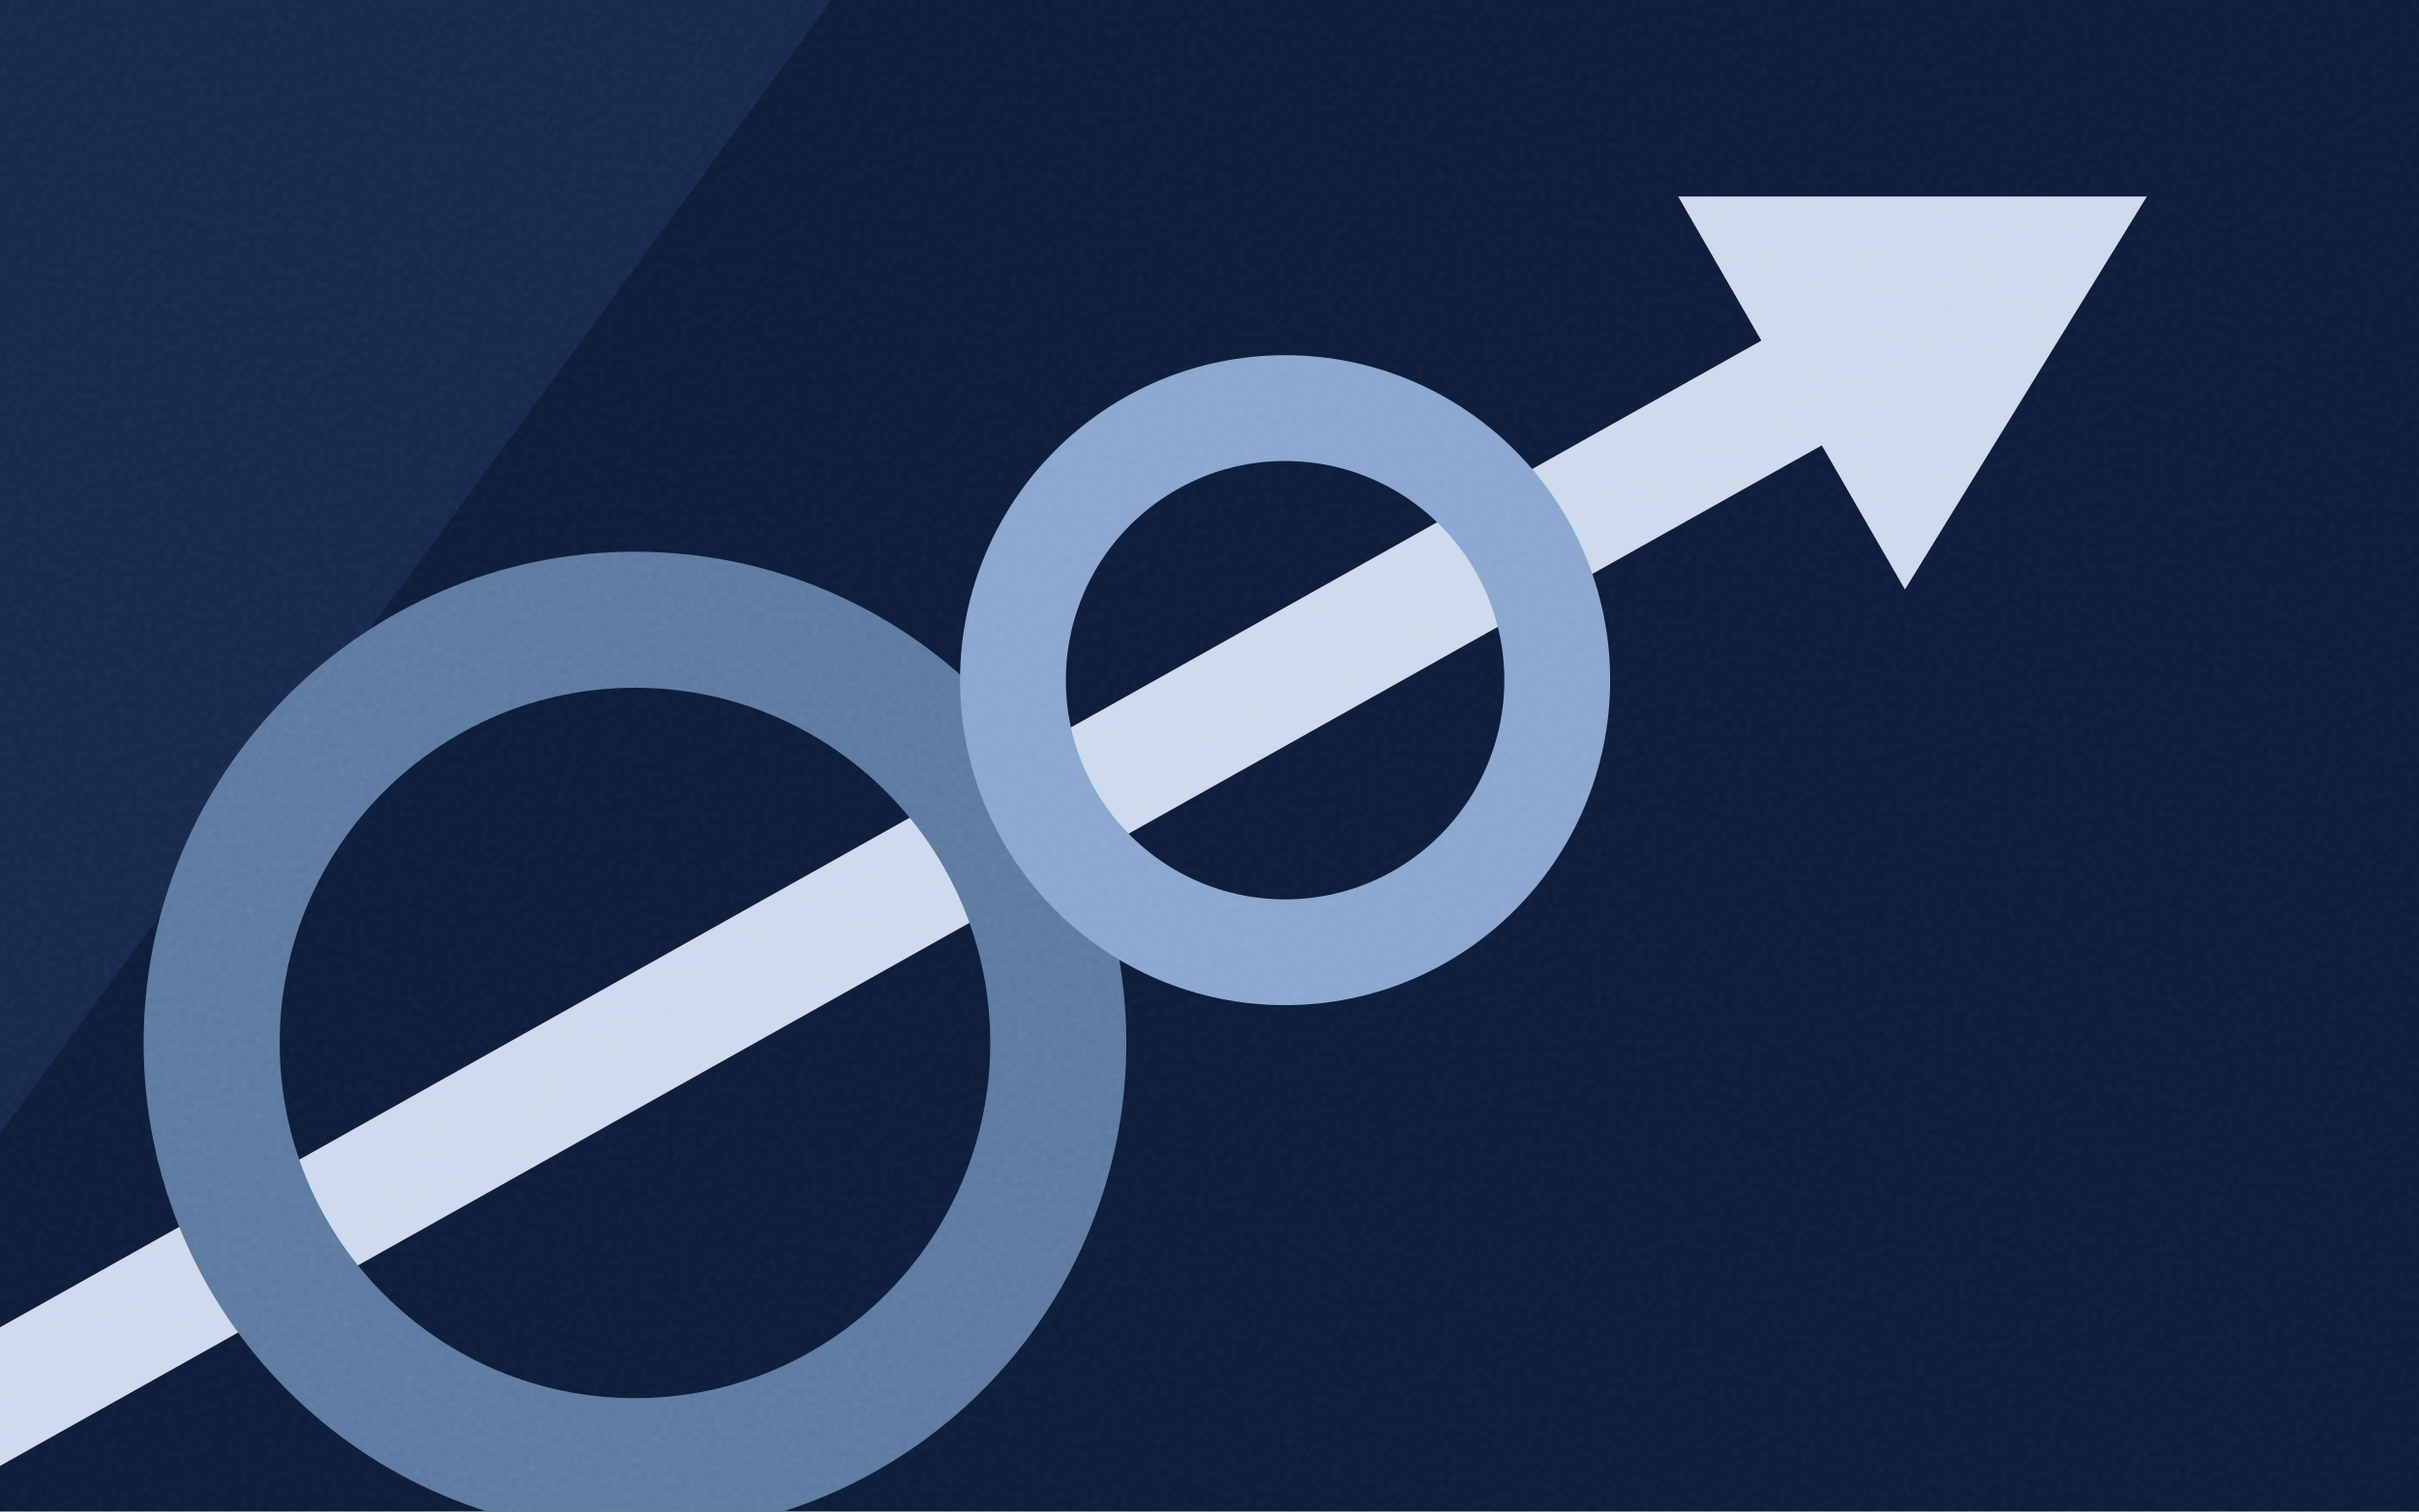
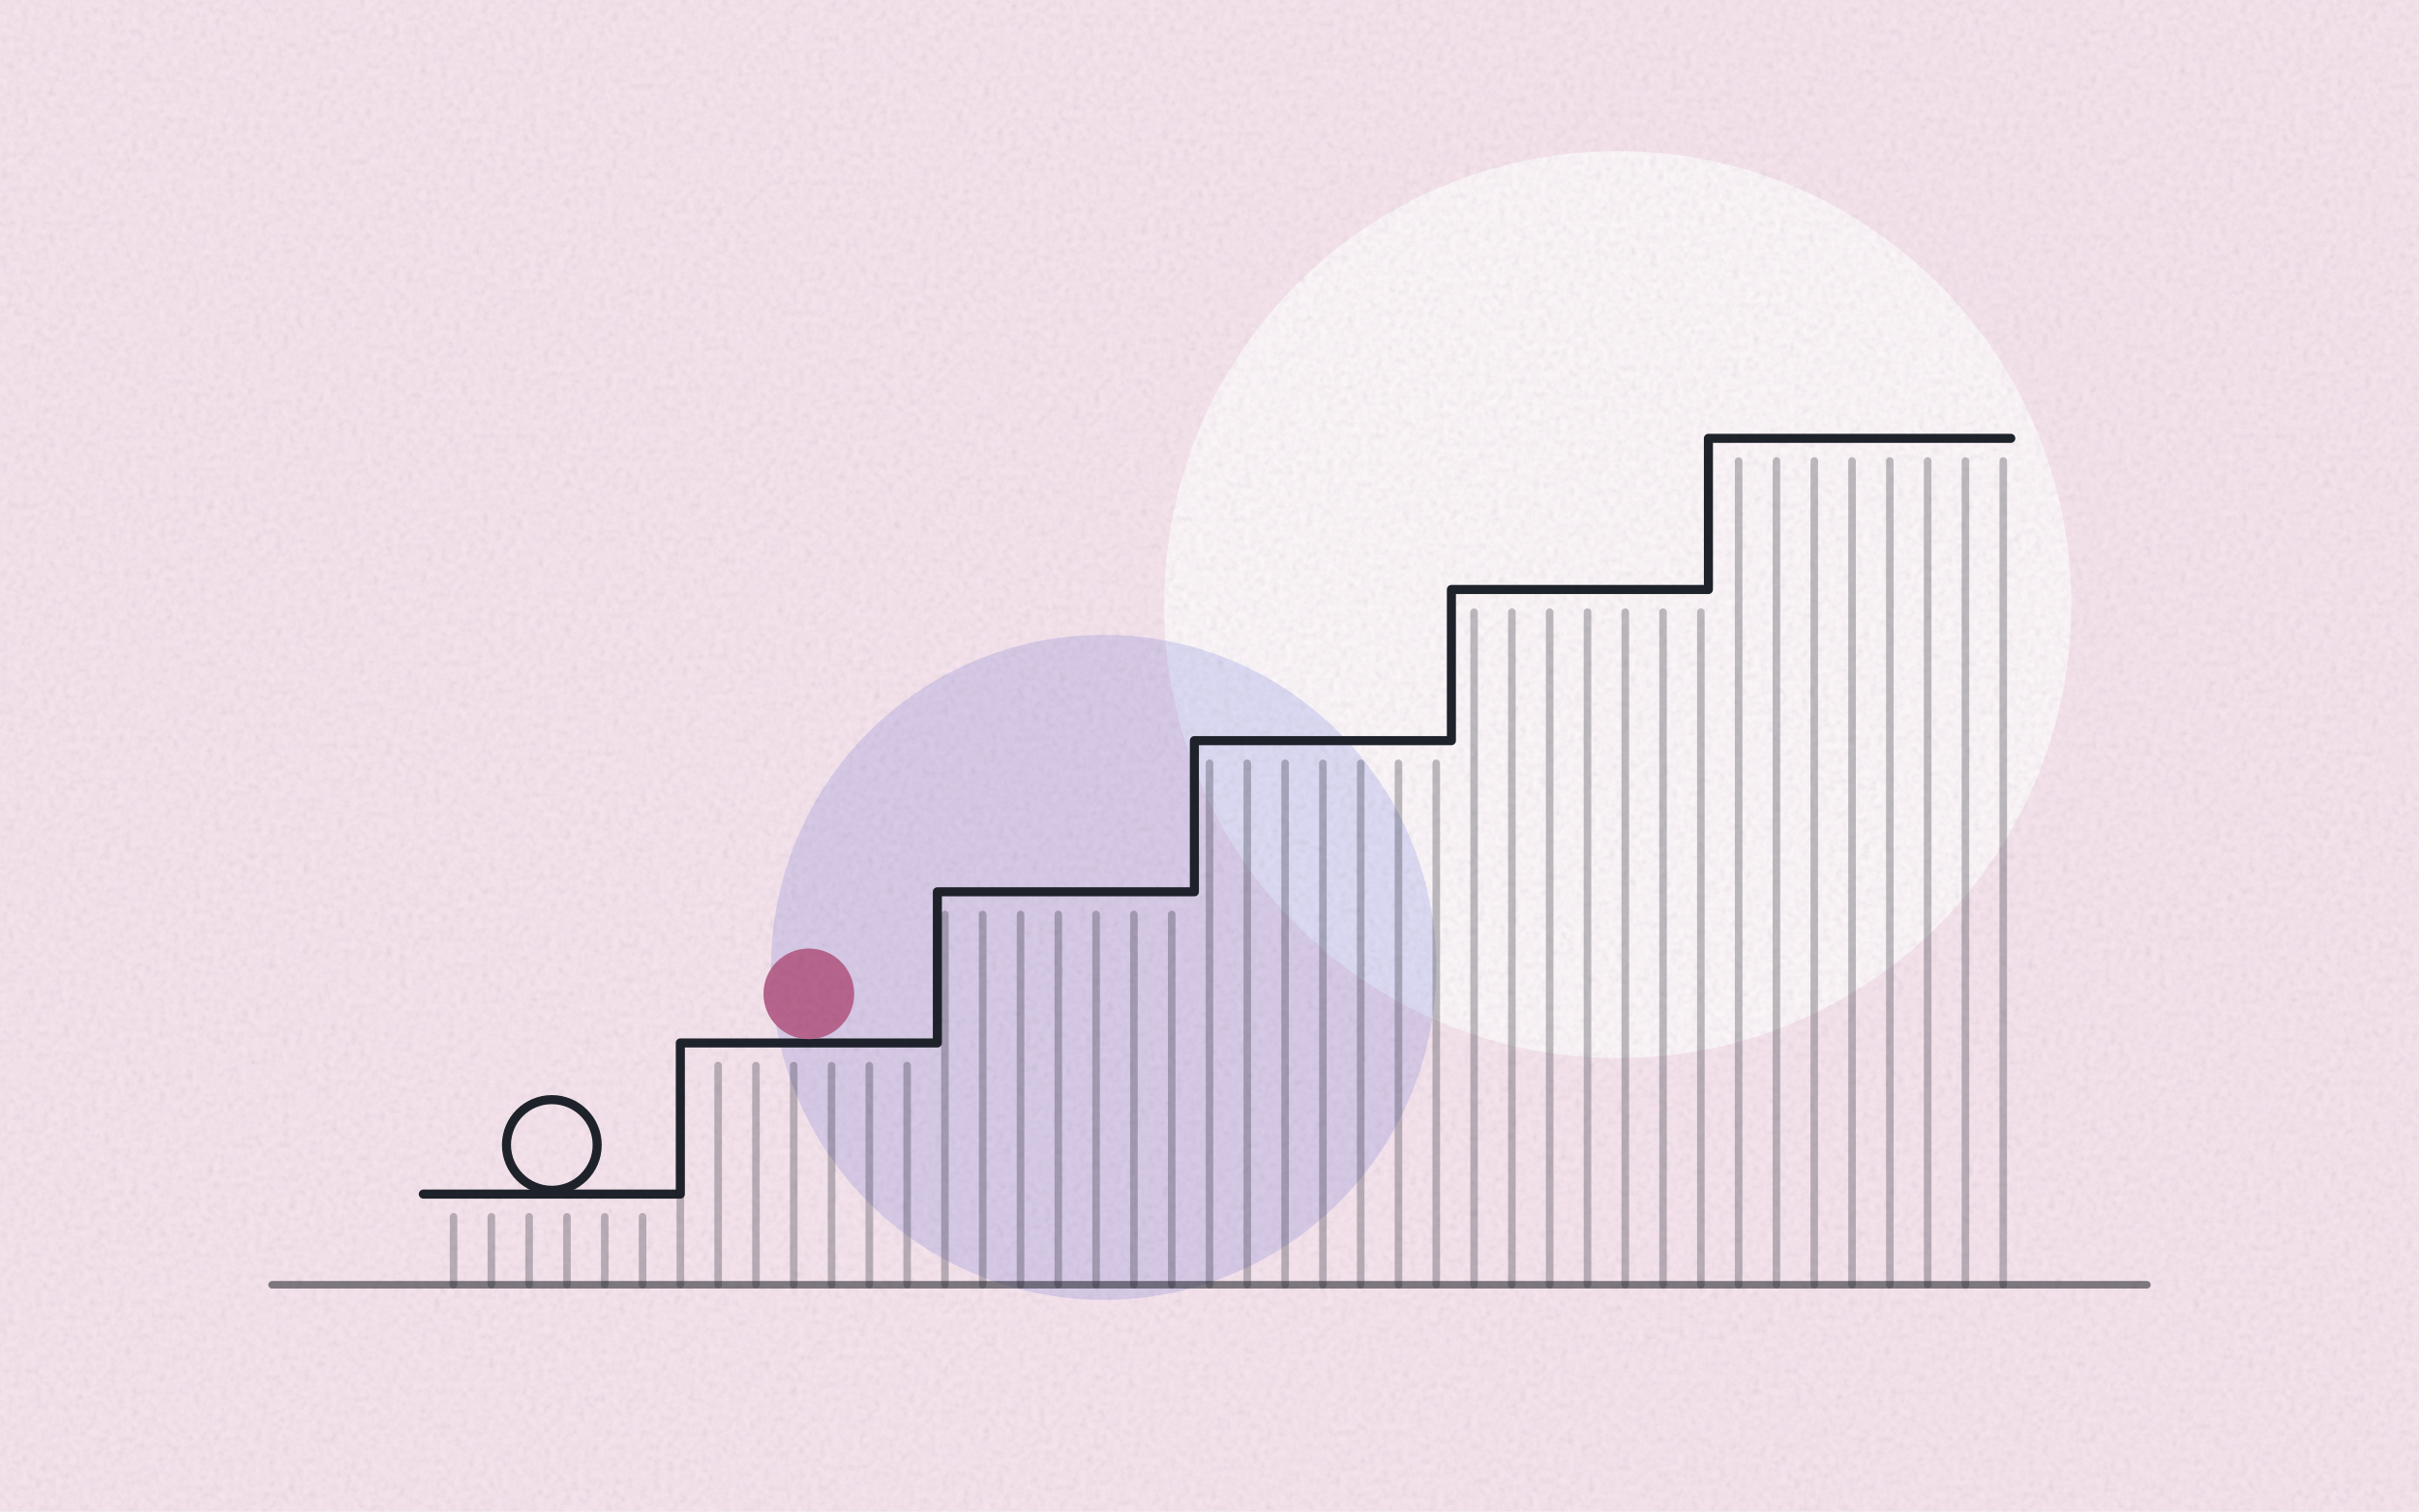
<svg xmlns="http://www.w3.org/2000/svg" viewBox="0 0 320 200" preserveAspectRatio="xMidYMid slice">
  <defs>
-     <filter id="g">
+     <filter id="g" x="0" y="0" width="100%" height="100%">
      <feTurbulence type="fractalNoise" baseFrequency="1.1" numOctaves="2" stitchTiles="stitch" />
      <feColorMatrix type="saturate" values="0" />
      <feComponentTransfer>
        <feFuncA type="linear" slope="0.5" />
      </feComponentTransfer>
    </filter>
  </defs>
-   <rect width="320" height="200" fill="#0e1c38" />
-   <polygon points="0,0 110,0 0,150" fill="#16284a" />
-   <line x1="-20" y1="196" x2="237" y2="52" stroke="#cdd9ec" stroke-width="16" stroke-linecap="round" />
-   <polygon points="284,26 252,78 222,26" fill="#cdd9ec" />
-   <circle cx="84" cy="138" r="56" fill="none" stroke="#5c7aa0" stroke-width="18" />
-   <circle cx="170" cy="90" r="36" fill="none" stroke="#8aa6cf" stroke-width="14" />
-   <rect width="320" height="200" filter="url(#g)" style="mix-blend-mode:soft-light" opacity="0.5" />
+   <rect width="320" height="200" fill="#f7e5ee" />
+   <circle cx="214" cy="80" r="60" style="fill: #ffffff; fill-opacity: 0.7" />
+   <circle cx="146" cy="128" r="44" style="fill: #c7cef5; fill-opacity: 0.55; mix-blend-mode: multiply" />
+   <path d="M60 161V170M65 161V170M70 161V170M75 161V170M80 161V170M85 161V170M90 141V170M95 141V170M100 141V170M105 141V170M110 141V170M115 141V170M120 141V170M125 121V170M130 121V170M135 121V170M140 121V170M145 121V170M150 121V170M155 121V170M160 101V170M165 101V170M170 101V170M175 101V170M180 101V170M185 101V170M190 101V170M195 81V170M200 81V170M205 81V170M210 81V170M215 81V170M220 81V170M225 81V170M230 61V170M235 61V170M240 61V170M245 61V170M250 61V170M255 61V170M260 61V170M265 61V170" style="fill: none; stroke: #1f232b; stroke-width: 1px; stroke-opacity: 0.28; stroke-linecap: round; stroke-linejoin: round; vector-effect: non-scaling-stroke" />
+   <path d="M56 158L90 158L90 138L124 138L124 118L158 118L158 98L192 98L192 78L226 78L226 58L266 58" style="fill: none; stroke: #1f232b; stroke-width: 1.2px; stroke-opacity: 1; stroke-linecap: round; stroke-linejoin: round; vector-effect: non-scaling-stroke" />
+   <path d="M36 170H284" style="fill: none; stroke: #1f232b; stroke-width: 1px; stroke-opacity: 0.55; stroke-linecap: round; stroke-linejoin: round; vector-effect: non-scaling-stroke" />
+   <circle cx="73" cy="151.5" r="6" style="fill: #f7e5ee; fill-opacity: 1; stroke: #1f232b; stroke-width: 1.2px; stroke-opacity: 1; vector-effect: non-scaling-stroke" />
+   <circle cx="107" cy="131.5" r="6" style="fill: #b9668f; fill-opacity: 1" />
+   <rect width="320" height="200" filter="url(#g)" style="mix-blend-mode:multiply" opacity="0.4" />
</svg>
